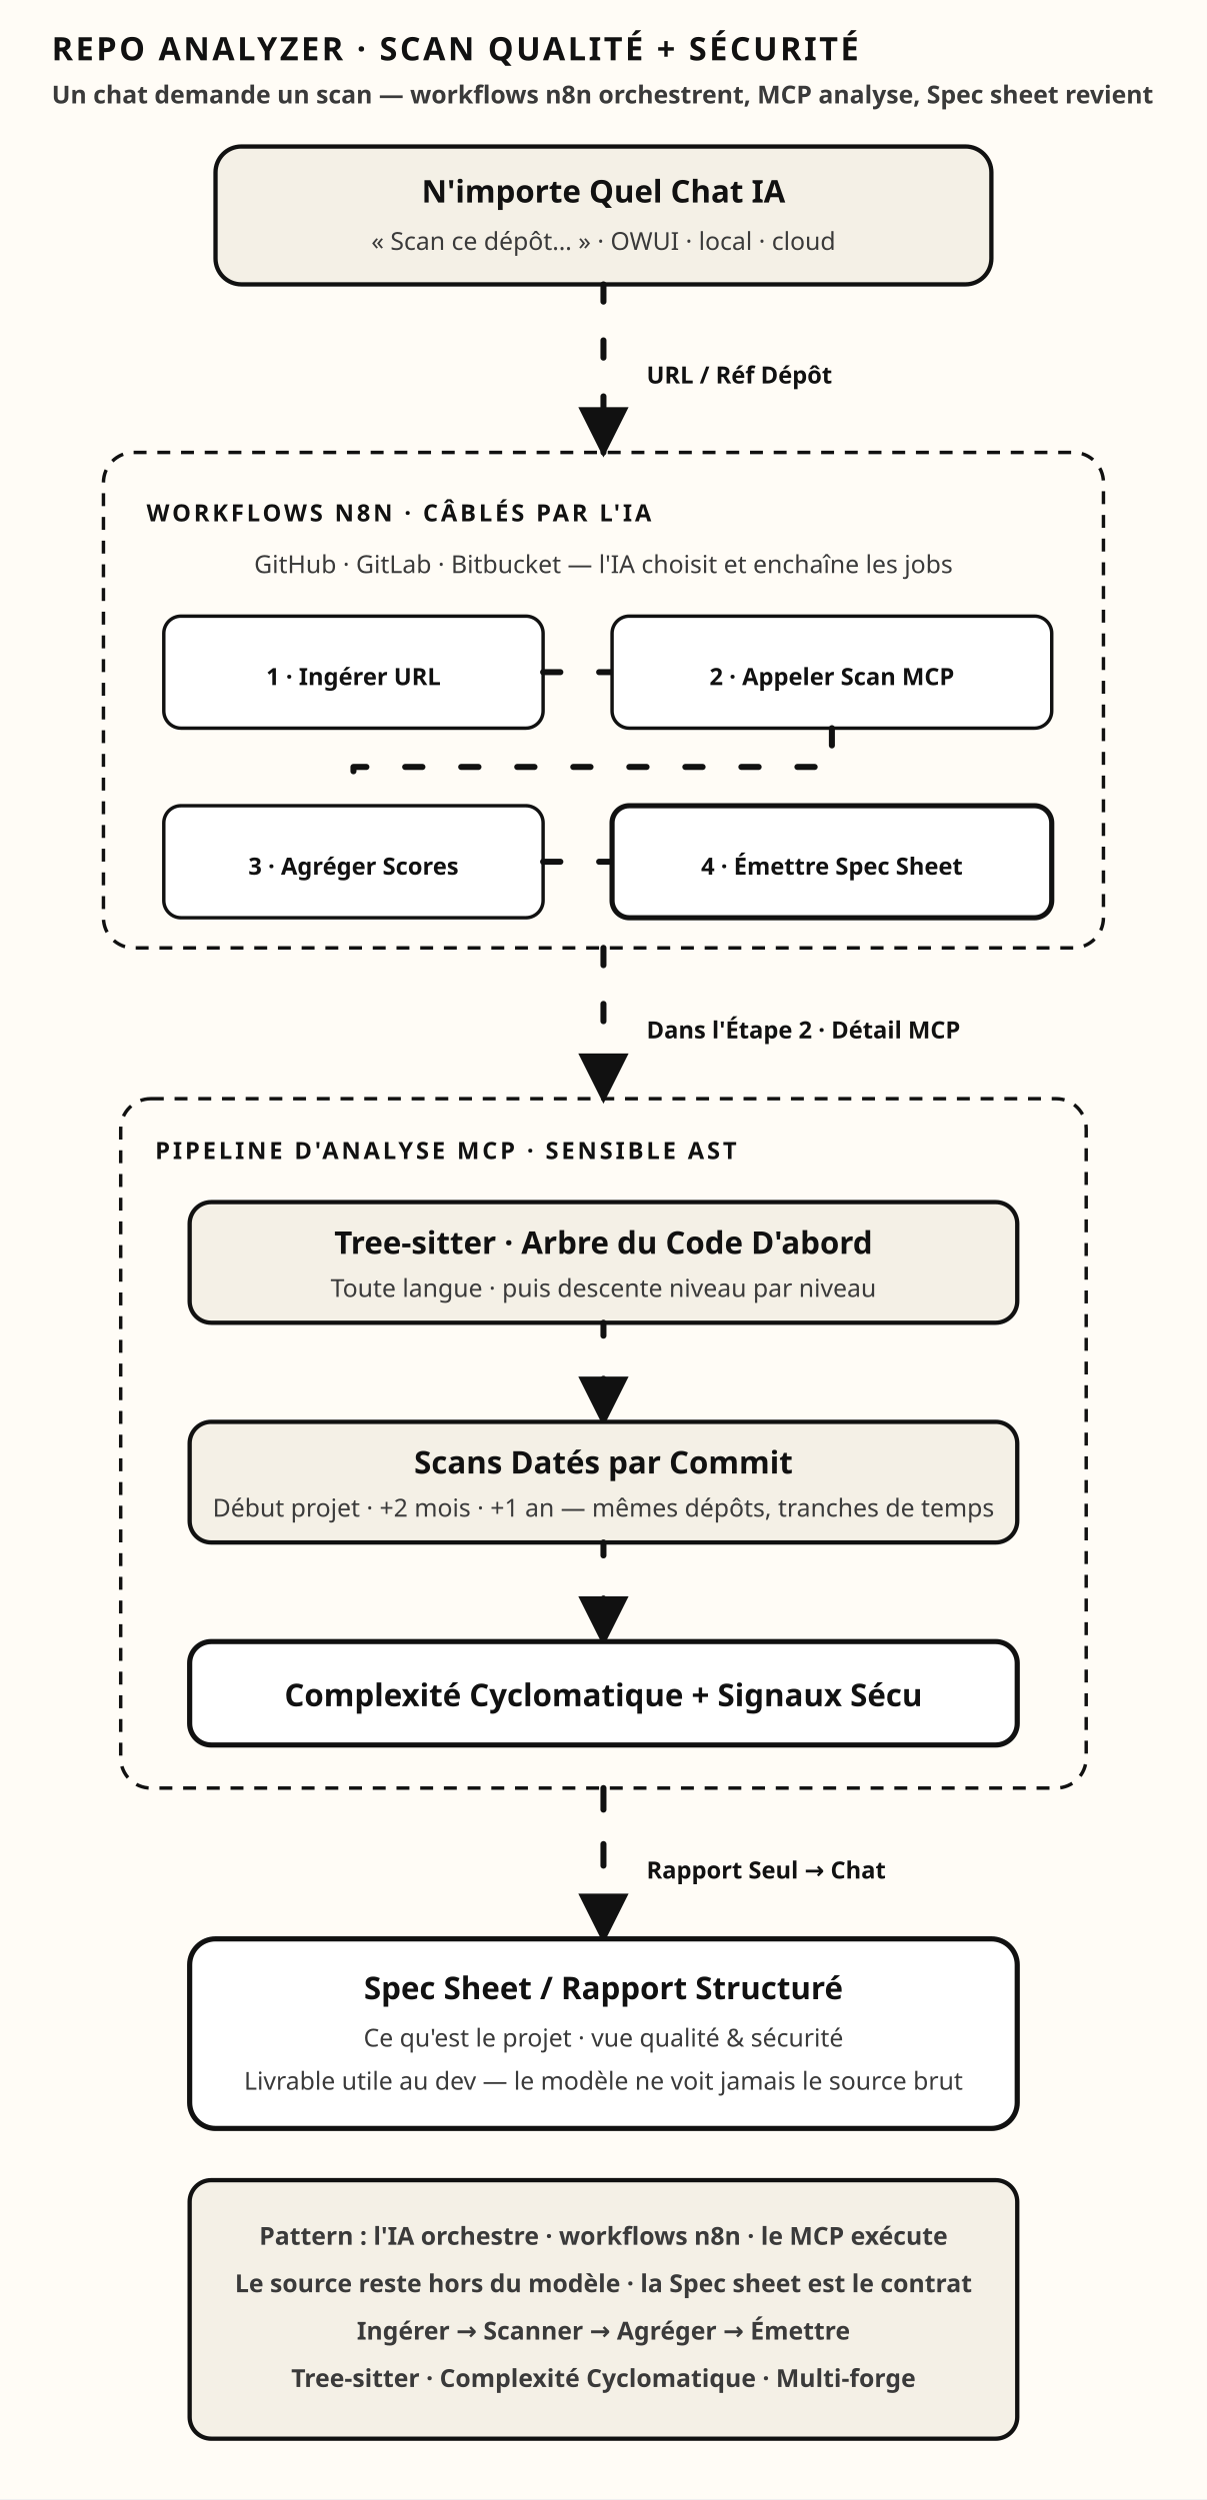
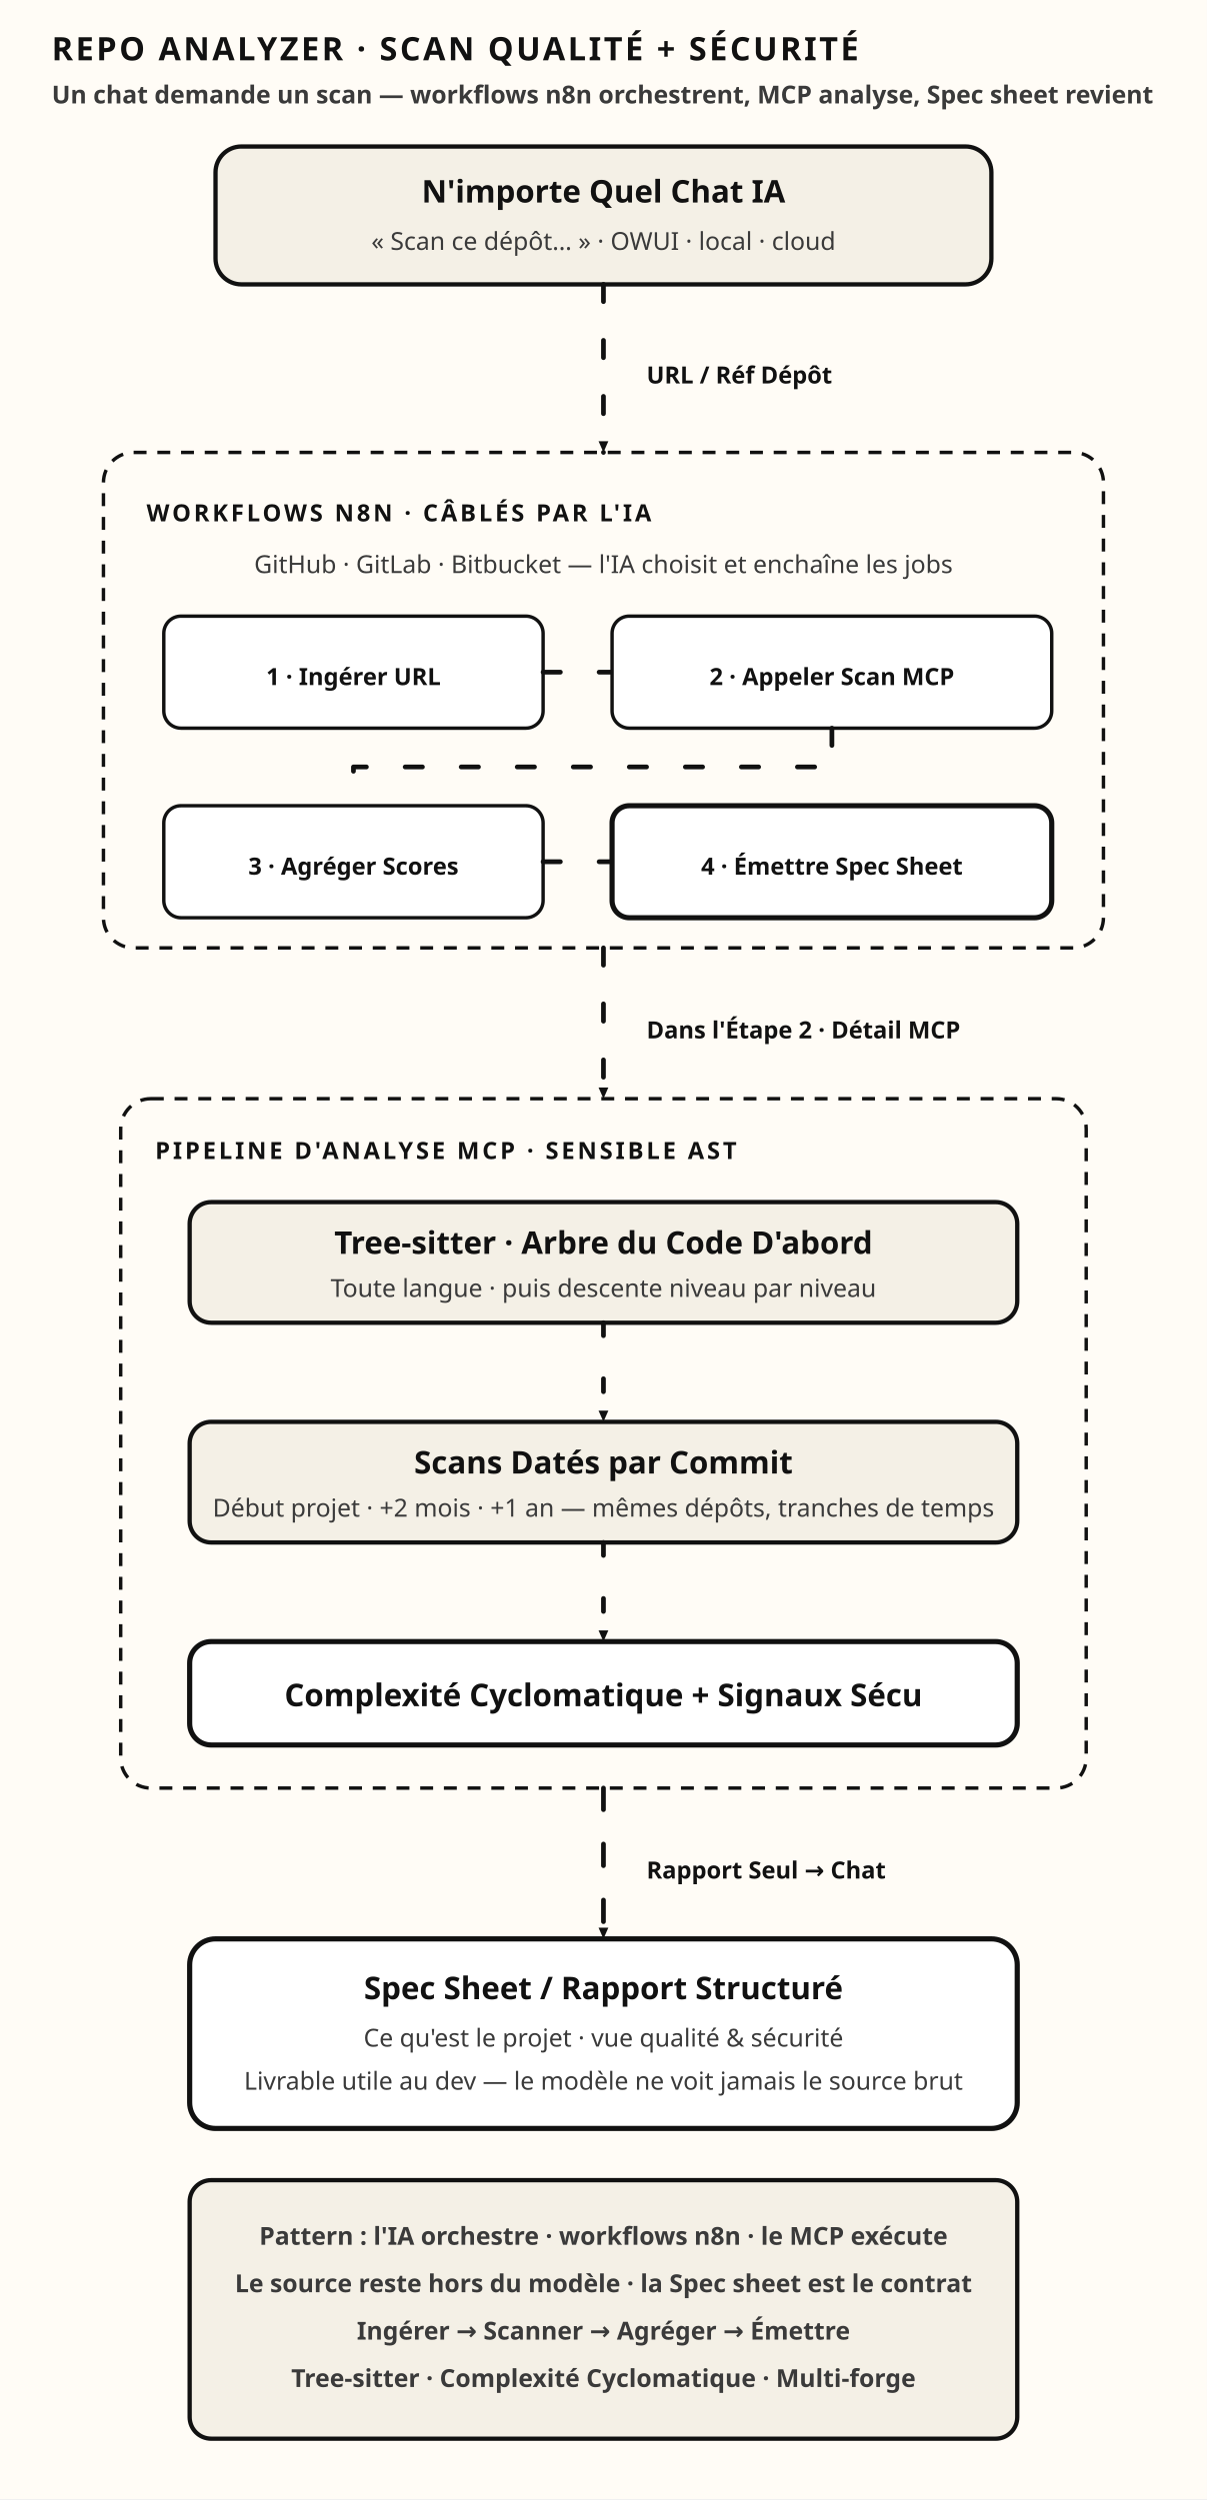
<svg xmlns="http://www.w3.org/2000/svg" viewBox="0 0 560 1160" role="img" aria-labelledby="t d">
  <defs>
-     <marker id="a" viewBox="0 0 12 12" refX="10" refY="6" markerWidth="10" markerHeight="10" orient="auto-start-reverse">
-       <path d="M1 1 L11 6 L1 11 Z" fill="#111" />
+     <marker id="a" viewBox="0 0 10 10" refX="9" refY="5" markerWidth="6.5" markerHeight="6.5" markerUnits="userSpaceOnUse" orient="auto-start-reverse">
+       <path d="M1 1.5 L9 5 L1 8.5 Z" fill="#111" />
    </marker>
    <style>
      .bg { fill:#fffcf6; }
      .b { fill:#f4f0e6; stroke:#111; stroke-width:2; }
      .hi { fill:#fff; stroke:#111; stroke-width:2.4; }
      .out { fill:none; stroke:#111; stroke-width:1.6; stroke-dasharray:6 5; }
      .plane { fill:none; stroke:#111; stroke-width:1.8; stroke-dasharray:7 5; }
      .cloud { fill:none; stroke:#111; stroke-width:1.6; stroke-dasharray:6 5; }
      .title { font-family:Segoe UI,system-ui,sans-serif; font-size:15px; font-weight:800; letter-spacing:0.08em; fill:#111; }
      .lab { font-family:Segoe UI,system-ui,sans-serif; font-size:14.5px; font-weight:800; fill:#111; }
      .sub { font-family:Segoe UI,system-ui,sans-serif; font-size:11.5px; font-weight:500; fill:#3a3a3a; }
      .cap { font-family:Segoe UI,system-ui,sans-serif; font-size:11px; font-weight:800; letter-spacing:0.12em; fill:#111; }
      .line {
-         stroke:#111; stroke-width:2.8; fill:none; marker-end:url(#a);
+         stroke:#111; stroke-width:2.2; fill:none; marker-end:url(#a);
        stroke-linecap:round; stroke-linejoin:round;
        stroke-dasharray:8 18;
        animation: flow 1.35s linear infinite;
      }
      .line.ingest {
        stroke-dasharray: 6 20;
        animation: flow 1.55s linear infinite;
      }
      .line.return {
        stroke-dasharray: 10 16;
        animation: flow 1.15s linear infinite;
      }
      .line.stem {
        marker-end: none;
        stroke-dasharray: 8 18;
        animation: flow 1.35s linear infinite;
      }
      .line.gate {
        stroke-dasharray: 6 14;
        animation: flow 1.4s linear infinite;
      }
      .hi.pulse {
        animation: node-pulse 2.6s ease-in-out infinite;
      }
      .lbl.flow-lbl {
        animation: lbl-pulse 2.2s ease-in-out infinite;
      }
      .chip { fill:#fff; stroke:#111; stroke-width:1.6; }
      .lbl { font-family:Segoe UI,system-ui,sans-serif; font-size:11px; font-weight:700; fill:#111; }
      .foot { font-family:Segoe UI,system-ui,sans-serif; font-size:11.5px; font-weight:600; fill:#3a3a3a; }
      @keyframes flow {
        to { stroke-dashoffset: -52; }
      }
      @keyframes node-pulse {
        0%, 100% { stroke-width: 2.4; }
        50% { stroke-width: 3.4; }
      }
      @keyframes lbl-pulse {
        0%, 100% { opacity: 0.55; }
        50% { opacity: 1; }
      }
      @media (prefers-reduced-motion: reduce) {
        .line, .line.ingest, .line.return, .line.stem, .line.gate, .hi.pulse, .lbl.flow-lbl { animation: none; }
        .line, .line.ingest, .line.return, .line.stem, .line.gate { stroke-dasharray: none; }
      }
    </style>
  </defs>
  <rect class="bg" width="560" height="1160" />
  <text x="24" y="28" class="title">REPO ANALYZER · SCAN QUALITÉ + SÉCURITÉ</text>
  <text x="24" y="48" class="foot">Un chat demande un scan — workflows n8n orchestrent, MCP analyse, Spec sheet revient</text>
  <rect class="b" x="100" y="68" width="360" height="64" rx="12" />
  <text x="280" y="94" text-anchor="middle" class="lab">N'importe Quel Chat IA</text>
  <text x="280" y="116" text-anchor="middle" class="sub">« Scan ce dépôt… » · OWUI · local · cloud</text>
  <line class="line" x1="280" y1="132" x2="280" y2="210" />
  <text x="300" y="178" class="lbl flow-lbl">URL / Réf Dépôt</text>
  <rect class="out" x="48" y="210" width="464" height="230" rx="14" />
  <text x="68" y="242" class="cap">WORKFLOWS N8N · CÂBLÉS PAR L'IA</text>
  <text x="280" y="266" text-anchor="middle" class="sub">GitHub · GitLab · Bitbucket — l'IA choisit et enchaîne les jobs</text>
  <rect class="chip" x="76" y="286" width="176" height="52" rx="8" />
  <text x="164" y="318" text-anchor="middle" class="lbl">1 · Ingérer URL</text>
  <path class="line stem" d="M252 312 H284" />
  <rect class="chip" x="284" y="286" width="204" height="52" rx="8" />
  <text x="386" y="318" text-anchor="middle" class="lbl">2 · Appeler Scan MCP</text>
  <path class="line stem" d="M386 338 V356 H164 V374" />
  <rect class="chip" x="76" y="374" width="176" height="52" rx="8" />
  <text x="164" y="406" text-anchor="middle" class="lbl">3 · Agréger Scores</text>
  <path class="line stem" d="M252 400 H284" />
  <rect class="hi pulse" x="284" y="374" width="204" height="52" rx="8" />
  <text x="386" y="406" text-anchor="middle" class="lbl">4 · Émettre Spec Sheet</text>
  <line class="line" x1="280" y1="440" x2="280" y2="510" />
  <text x="300" y="482" class="lbl flow-lbl">Dans l'Étape 2 · Détail MCP</text>
  <rect class="out" x="56" y="510" width="448" height="320" rx="14" />
  <text x="72" y="538" class="cap">PIPELINE D'ANALYSE MCP · SENSIBLE AST</text>
  <rect class="b" x="88" y="558" width="384" height="56" rx="10" />
  <text x="280" y="582" text-anchor="middle" class="lab">Tree-sitter · Arbre du Code D'abord</text>
  <text x="280" y="602" text-anchor="middle" class="sub">Toute langue · puis descente niveau par niveau</text>
  <line class="line ingest" x1="280" y1="614" x2="280" y2="660" />
  <rect class="b" x="88" y="660" width="384" height="56" rx="10" />
  <text x="280" y="684" text-anchor="middle" class="lab">Scans Datés par Commit</text>
  <text x="280" y="704" text-anchor="middle" class="sub">Début projet · +2 mois · +1 an — mêmes dépôts, tranches de temps</text>
  <line class="line ingest" x1="280" y1="716" x2="280" y2="762" />
  <rect class="hi pulse" x="88" y="762" width="384" height="48" rx="10" />
  <text x="280" y="792" text-anchor="middle" class="lab">Complexité Cyclomatique + Signaux Sécu</text>
  <line class="line return" x1="280" y1="830" x2="280" y2="900" />
  <text x="300" y="872" class="lbl flow-lbl">Rapport Seul → Chat</text>
  <rect class="hi pulse" x="88" y="900" width="384" height="88" rx="12" />
  <text x="280" y="928" text-anchor="middle" class="lab">Spec Sheet / Rapport Structuré</text>
  <text x="280" y="950" text-anchor="middle" class="sub">Ce qu'est le projet · vue qualité &amp; sécurité</text>
  <text x="280" y="970" text-anchor="middle" class="sub">Livrable utile au dev — le modèle ne voit jamais le source brut</text>
  <rect class="b" x="88" y="1012" width="384" height="120" rx="10" />
  <text x="280" y="1042" text-anchor="middle" class="foot">Pattern : l'IA orchestre · workflows n8n · le MCP exécute</text>
  <text x="280" y="1064" text-anchor="middle" class="foot">Le source reste hors du modèle · la Spec sheet est le contrat</text>
  <text x="280" y="1086" text-anchor="middle" class="foot">Ingérer → Scanner → Agréger → Émettre</text>
  <text x="280" y="1108" text-anchor="middle" class="foot">Tree-sitter · Complexité Cyclomatique · Multi-forge</text>
</svg>
